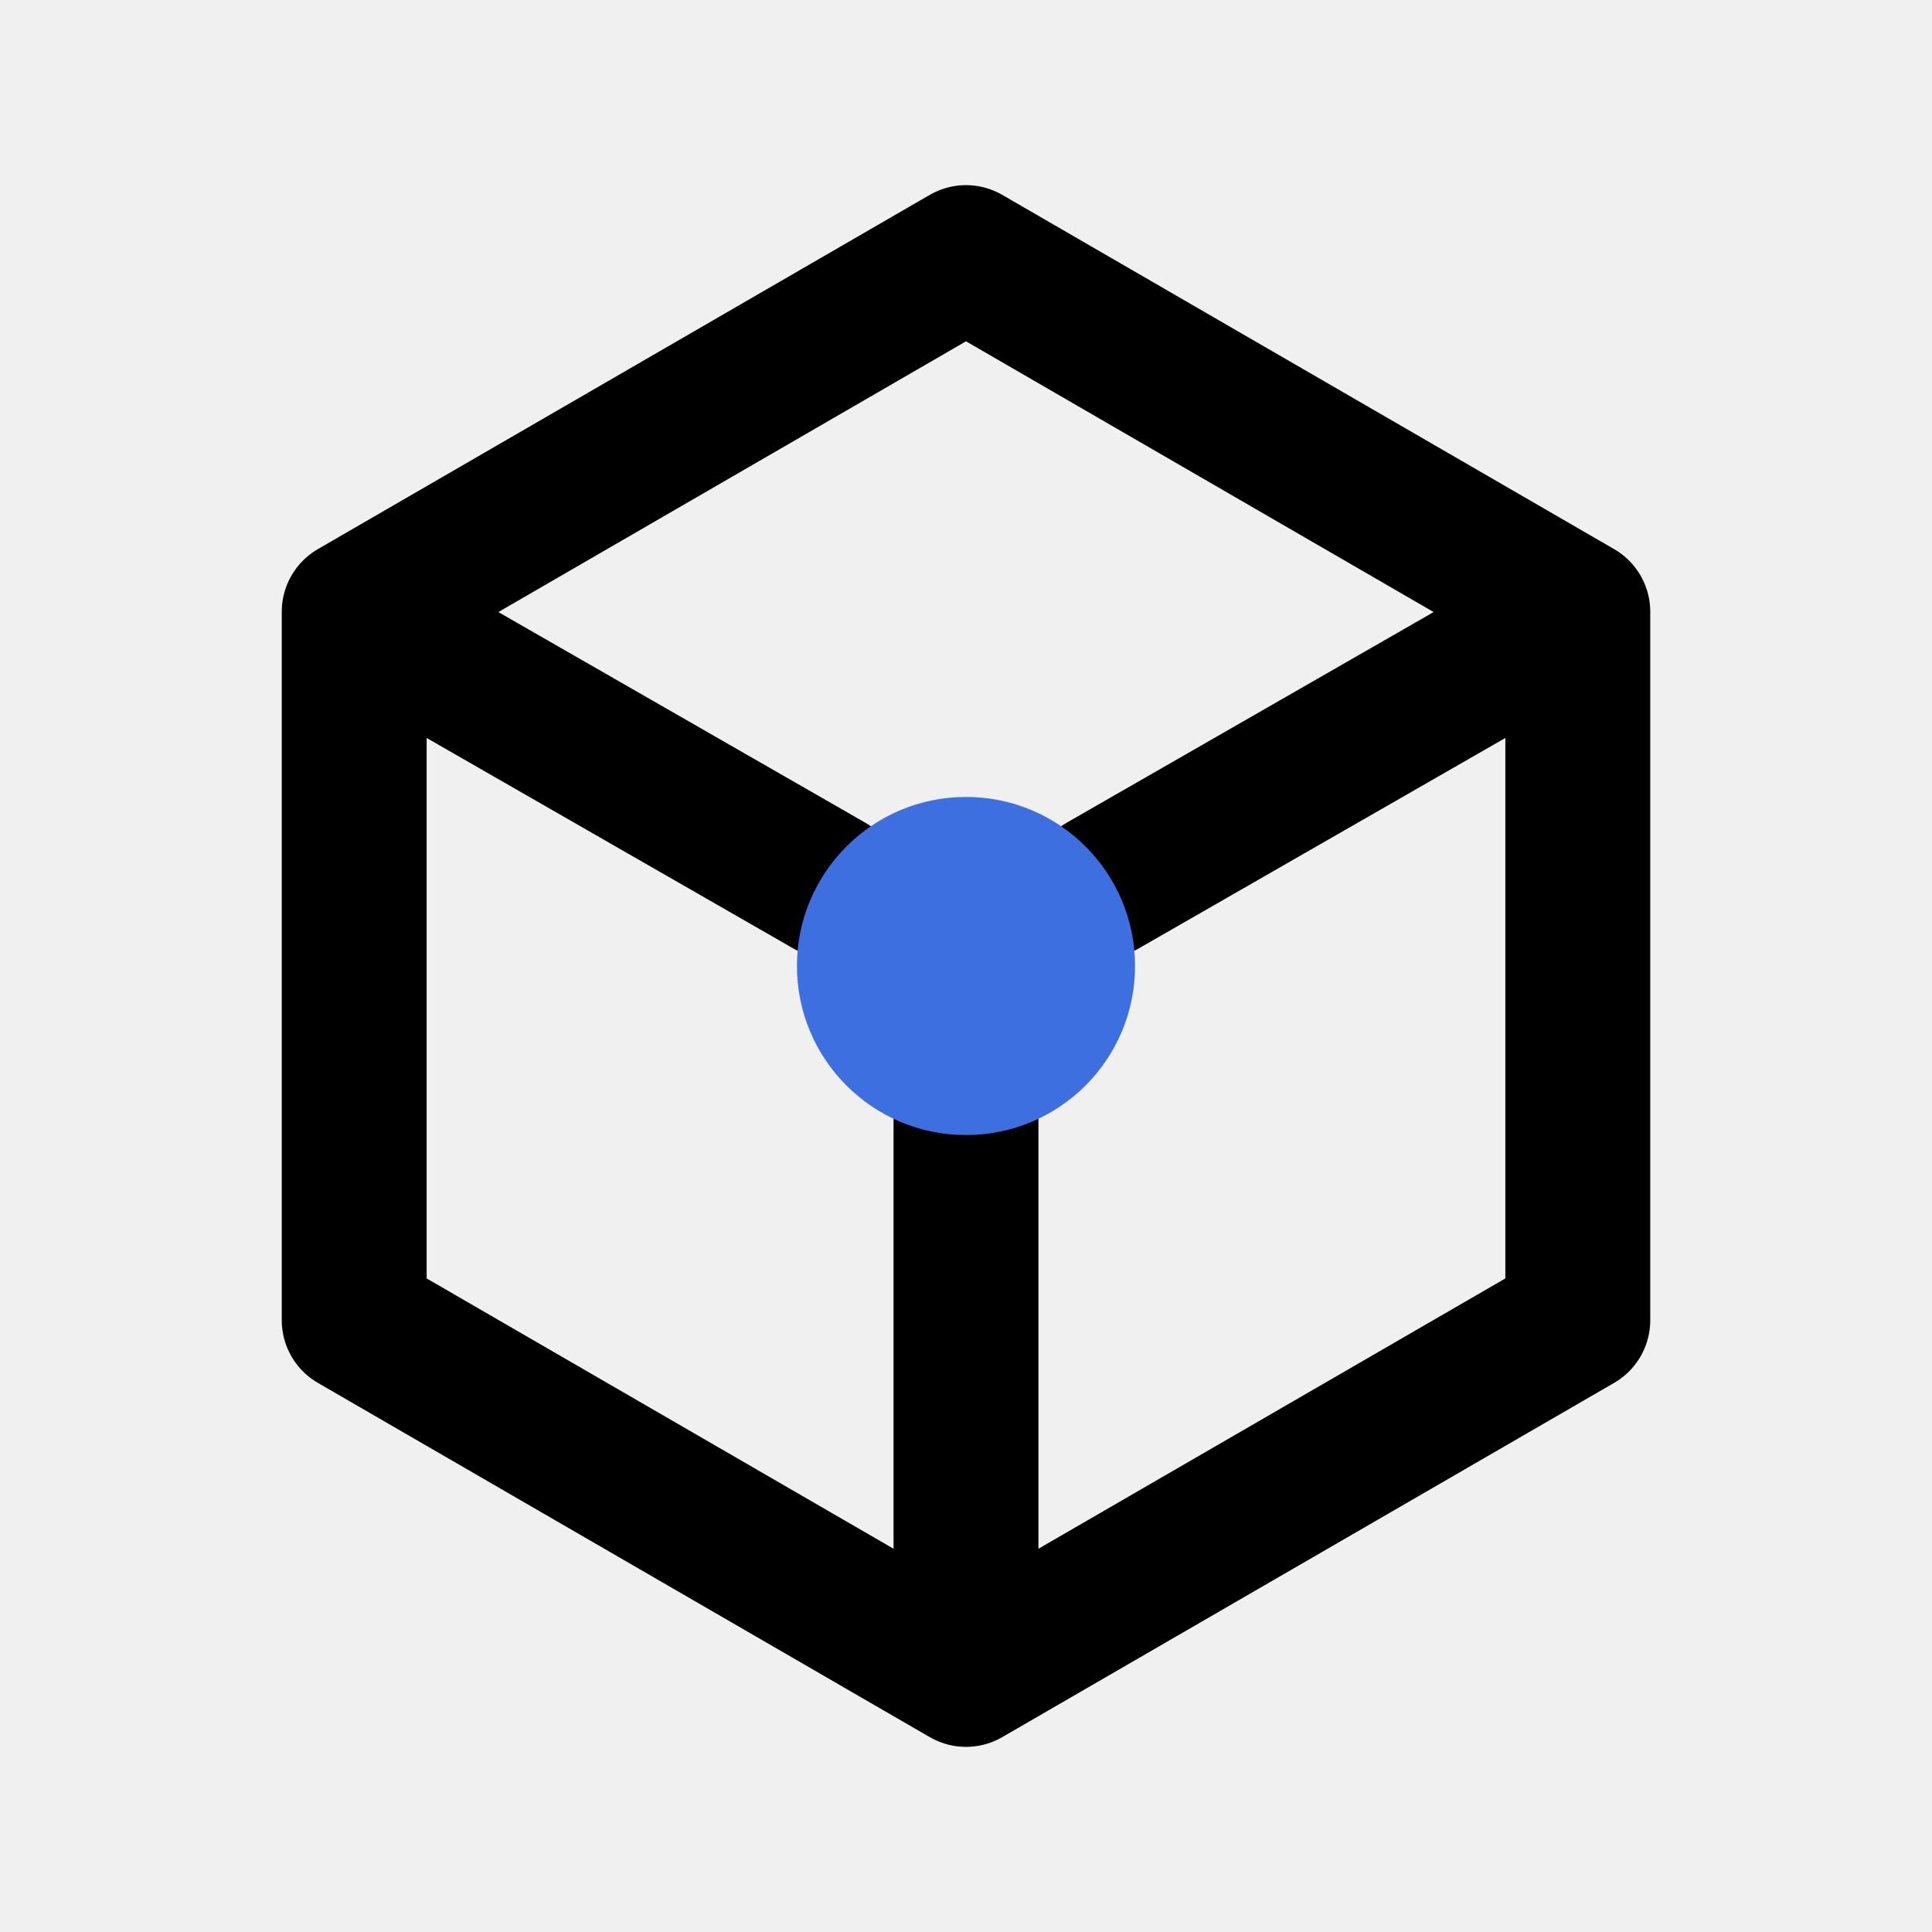
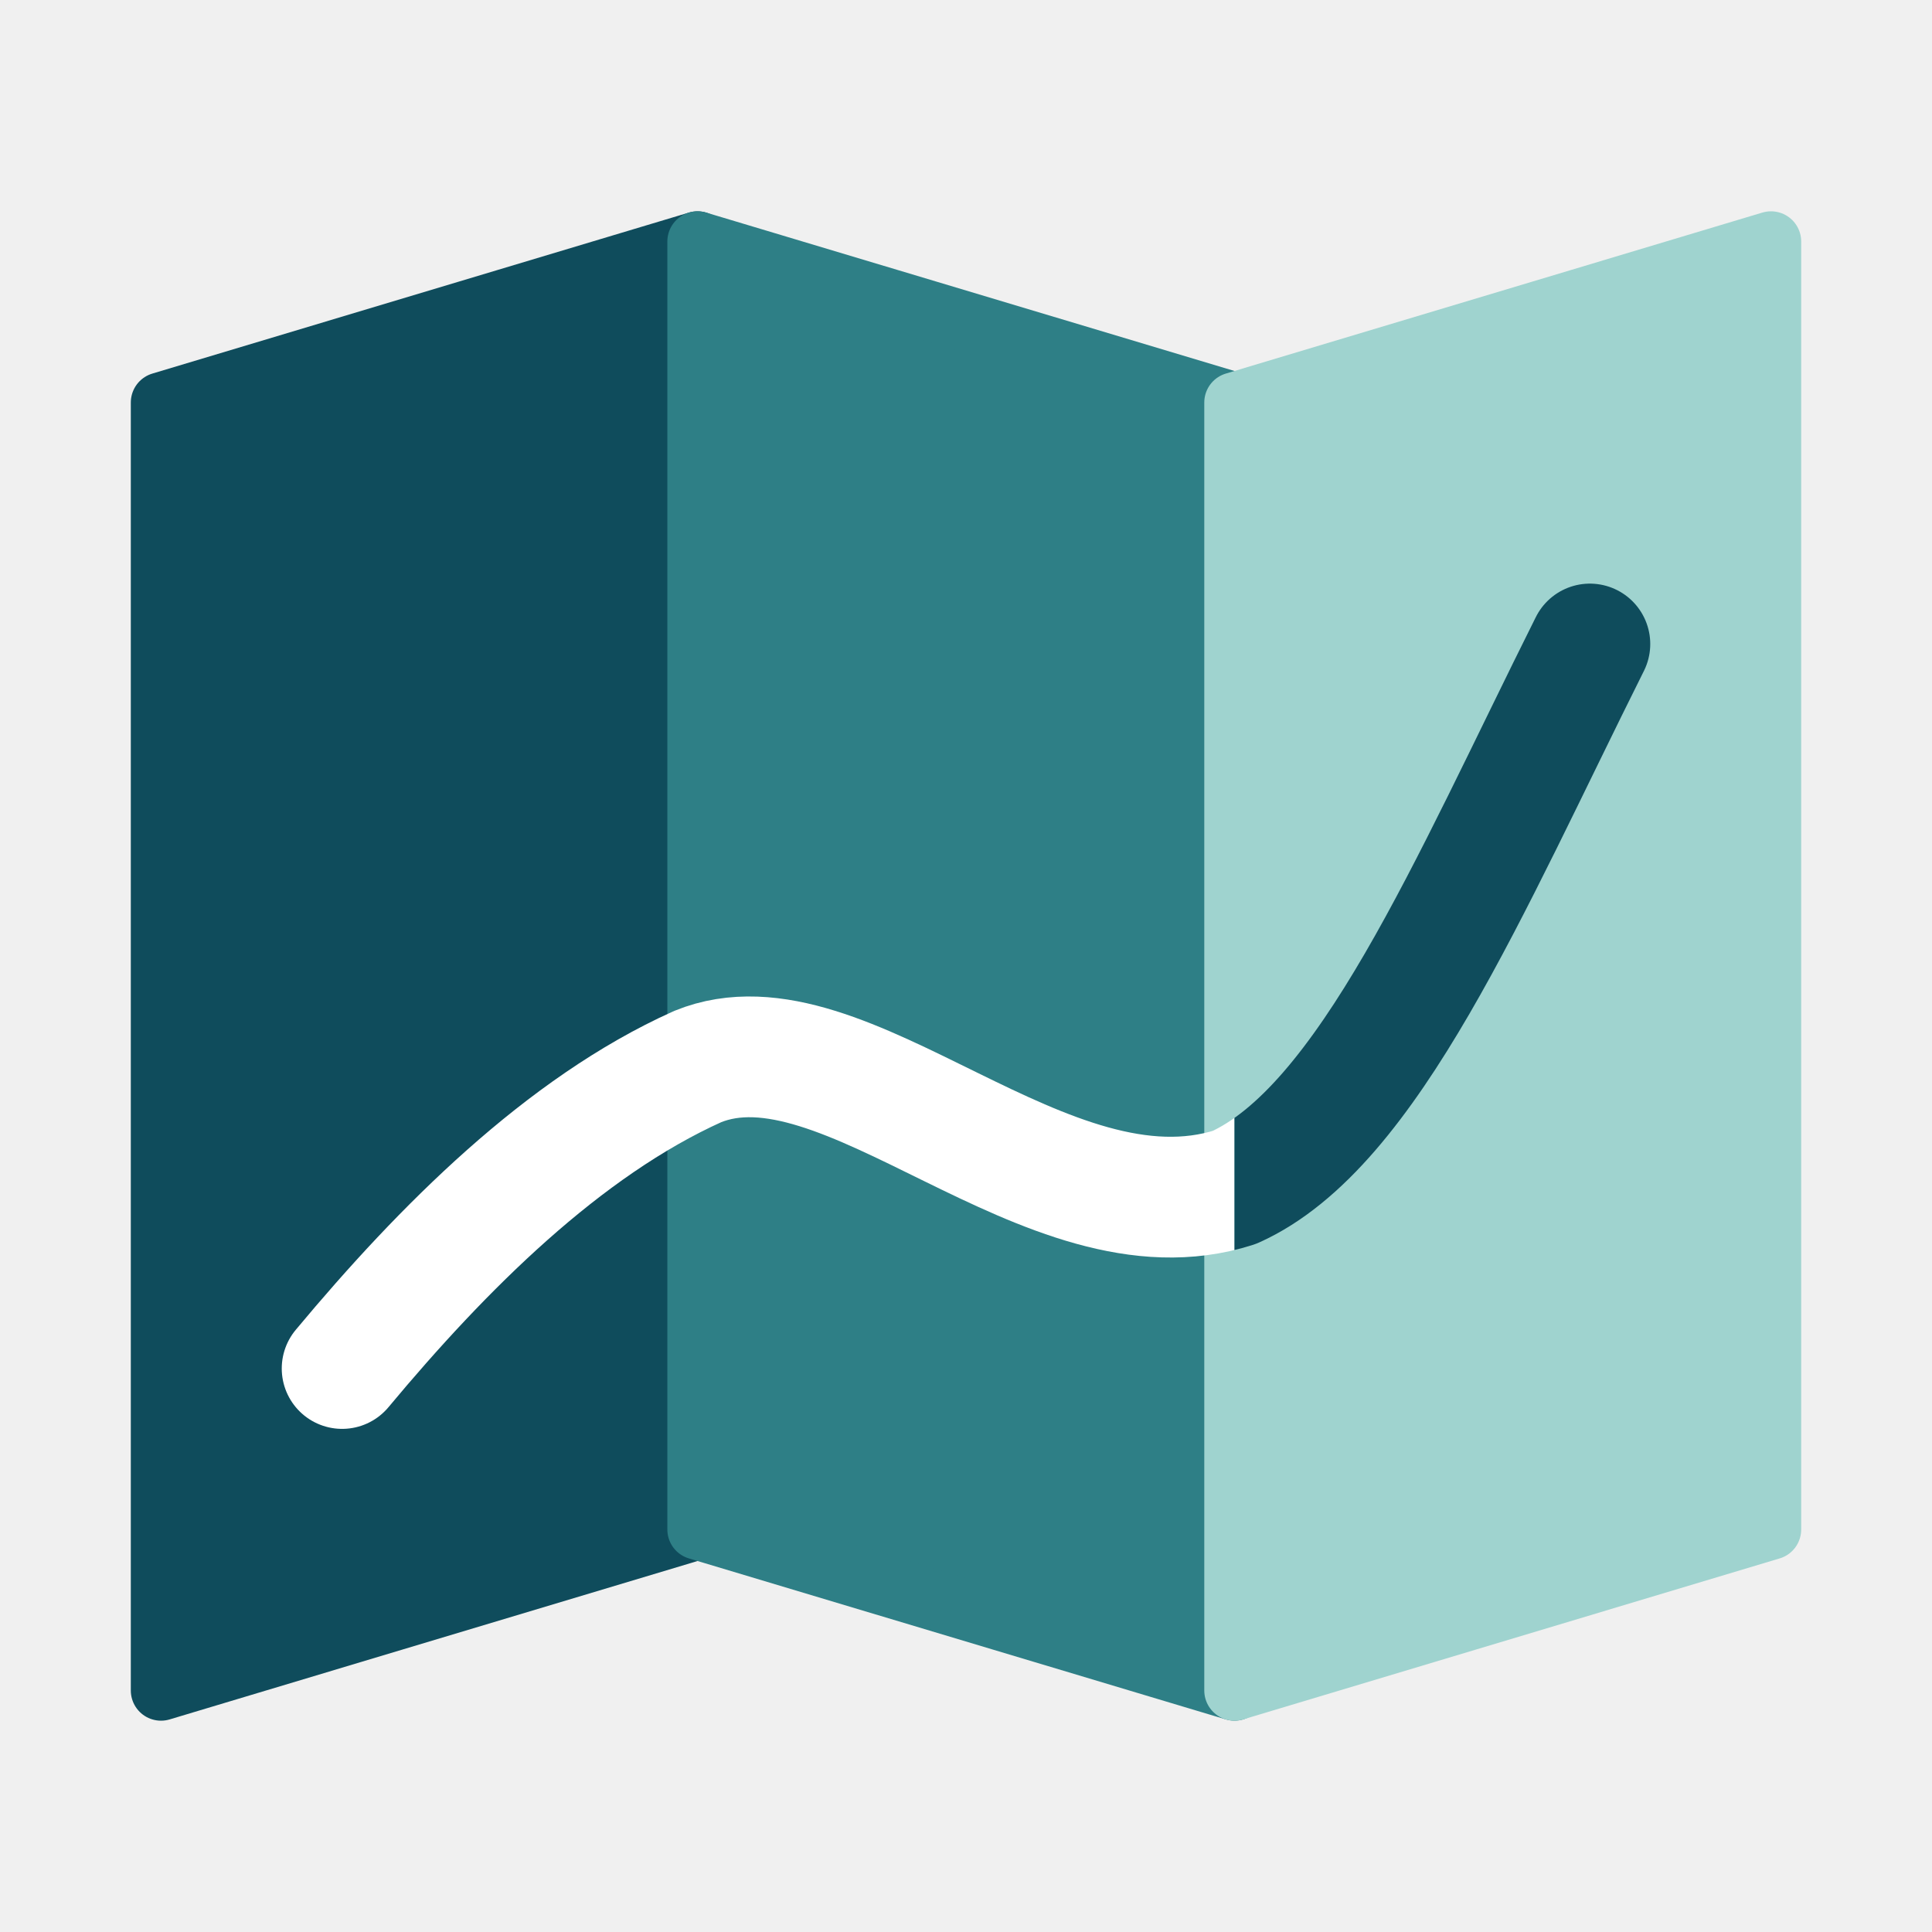
- <svg xmlns="http://www.w3.org/2000/svg" viewBox="0 0 24 24" fill="none">
-   <path d="M12 3.2 19.6 7.6v8.8L12 20.8 4.4 16.4V7.6z" stroke="currentColor" stroke-width="1.8" stroke-linejoin="round" />
-   <path d="M4.9 7.9 10.3 11M19.1 7.9 13.7 11M12 13.9v6.4" stroke="currentColor" stroke-width="1.8" stroke-linecap="round" />
-   <circle cx="12" cy="12" r="2.1" fill="#3D6FE0" />
+ <svg xmlns="http://www.w3.org/2000/svg" viewBox="0 0 48 48">
+   <defs>
+     <clipPath id="kaitu-folded">
+       <path d="M4 10L17.33 6L17.33 38L4 42Z" />
+       <path d="M17.33 6L30.67 10L30.67 42L17.33 38Z" />
+     </clipPath>
+     <clipPath id="kaitu-open">
+       <path d="M30.67 10L44 6L44 38L30.67 42Z" />
+     </clipPath>
+   </defs>
+   <path d="M4 10L17.33 6L17.33 38L4 42Z" fill="#0F4C5C" stroke="#0F4C5C" stroke-width="1.5" stroke-linejoin="round" />
+   <path d="M17.33 6L30.67 10L30.67 42L17.33 38Z" fill="#2E7F86" stroke="#2E7F86" stroke-width="1.5" stroke-linejoin="round" />
+   <path d="M30.67 10L44 6L44 38L30.67 42Z" fill="#9FD3CF" stroke="#9FD3CF" stroke-width="1.5" stroke-linejoin="round" />
+   <g clip-path="url(#kaitu-folded)">
+     <path d="M8.5 34C11 31 14 28 17.33 26.5C21 25 26 31 30.67 29.5C34 28 36.5 22 39.5 16" fill="none" stroke="#FFFFFF" stroke-width="3" stroke-linecap="round" stroke-linejoin="round" />
+   </g>
+   <g clip-path="url(#kaitu-open)">
+     <path d="M8.5 34C11 31 14 28 17.33 26.5C21 25 26 31 30.67 29.5C34 28 36.5 22 39.5 16" fill="none" stroke="#0F4C5C" stroke-width="3" stroke-linecap="round" stroke-linejoin="round" />
+   </g>
</svg>
